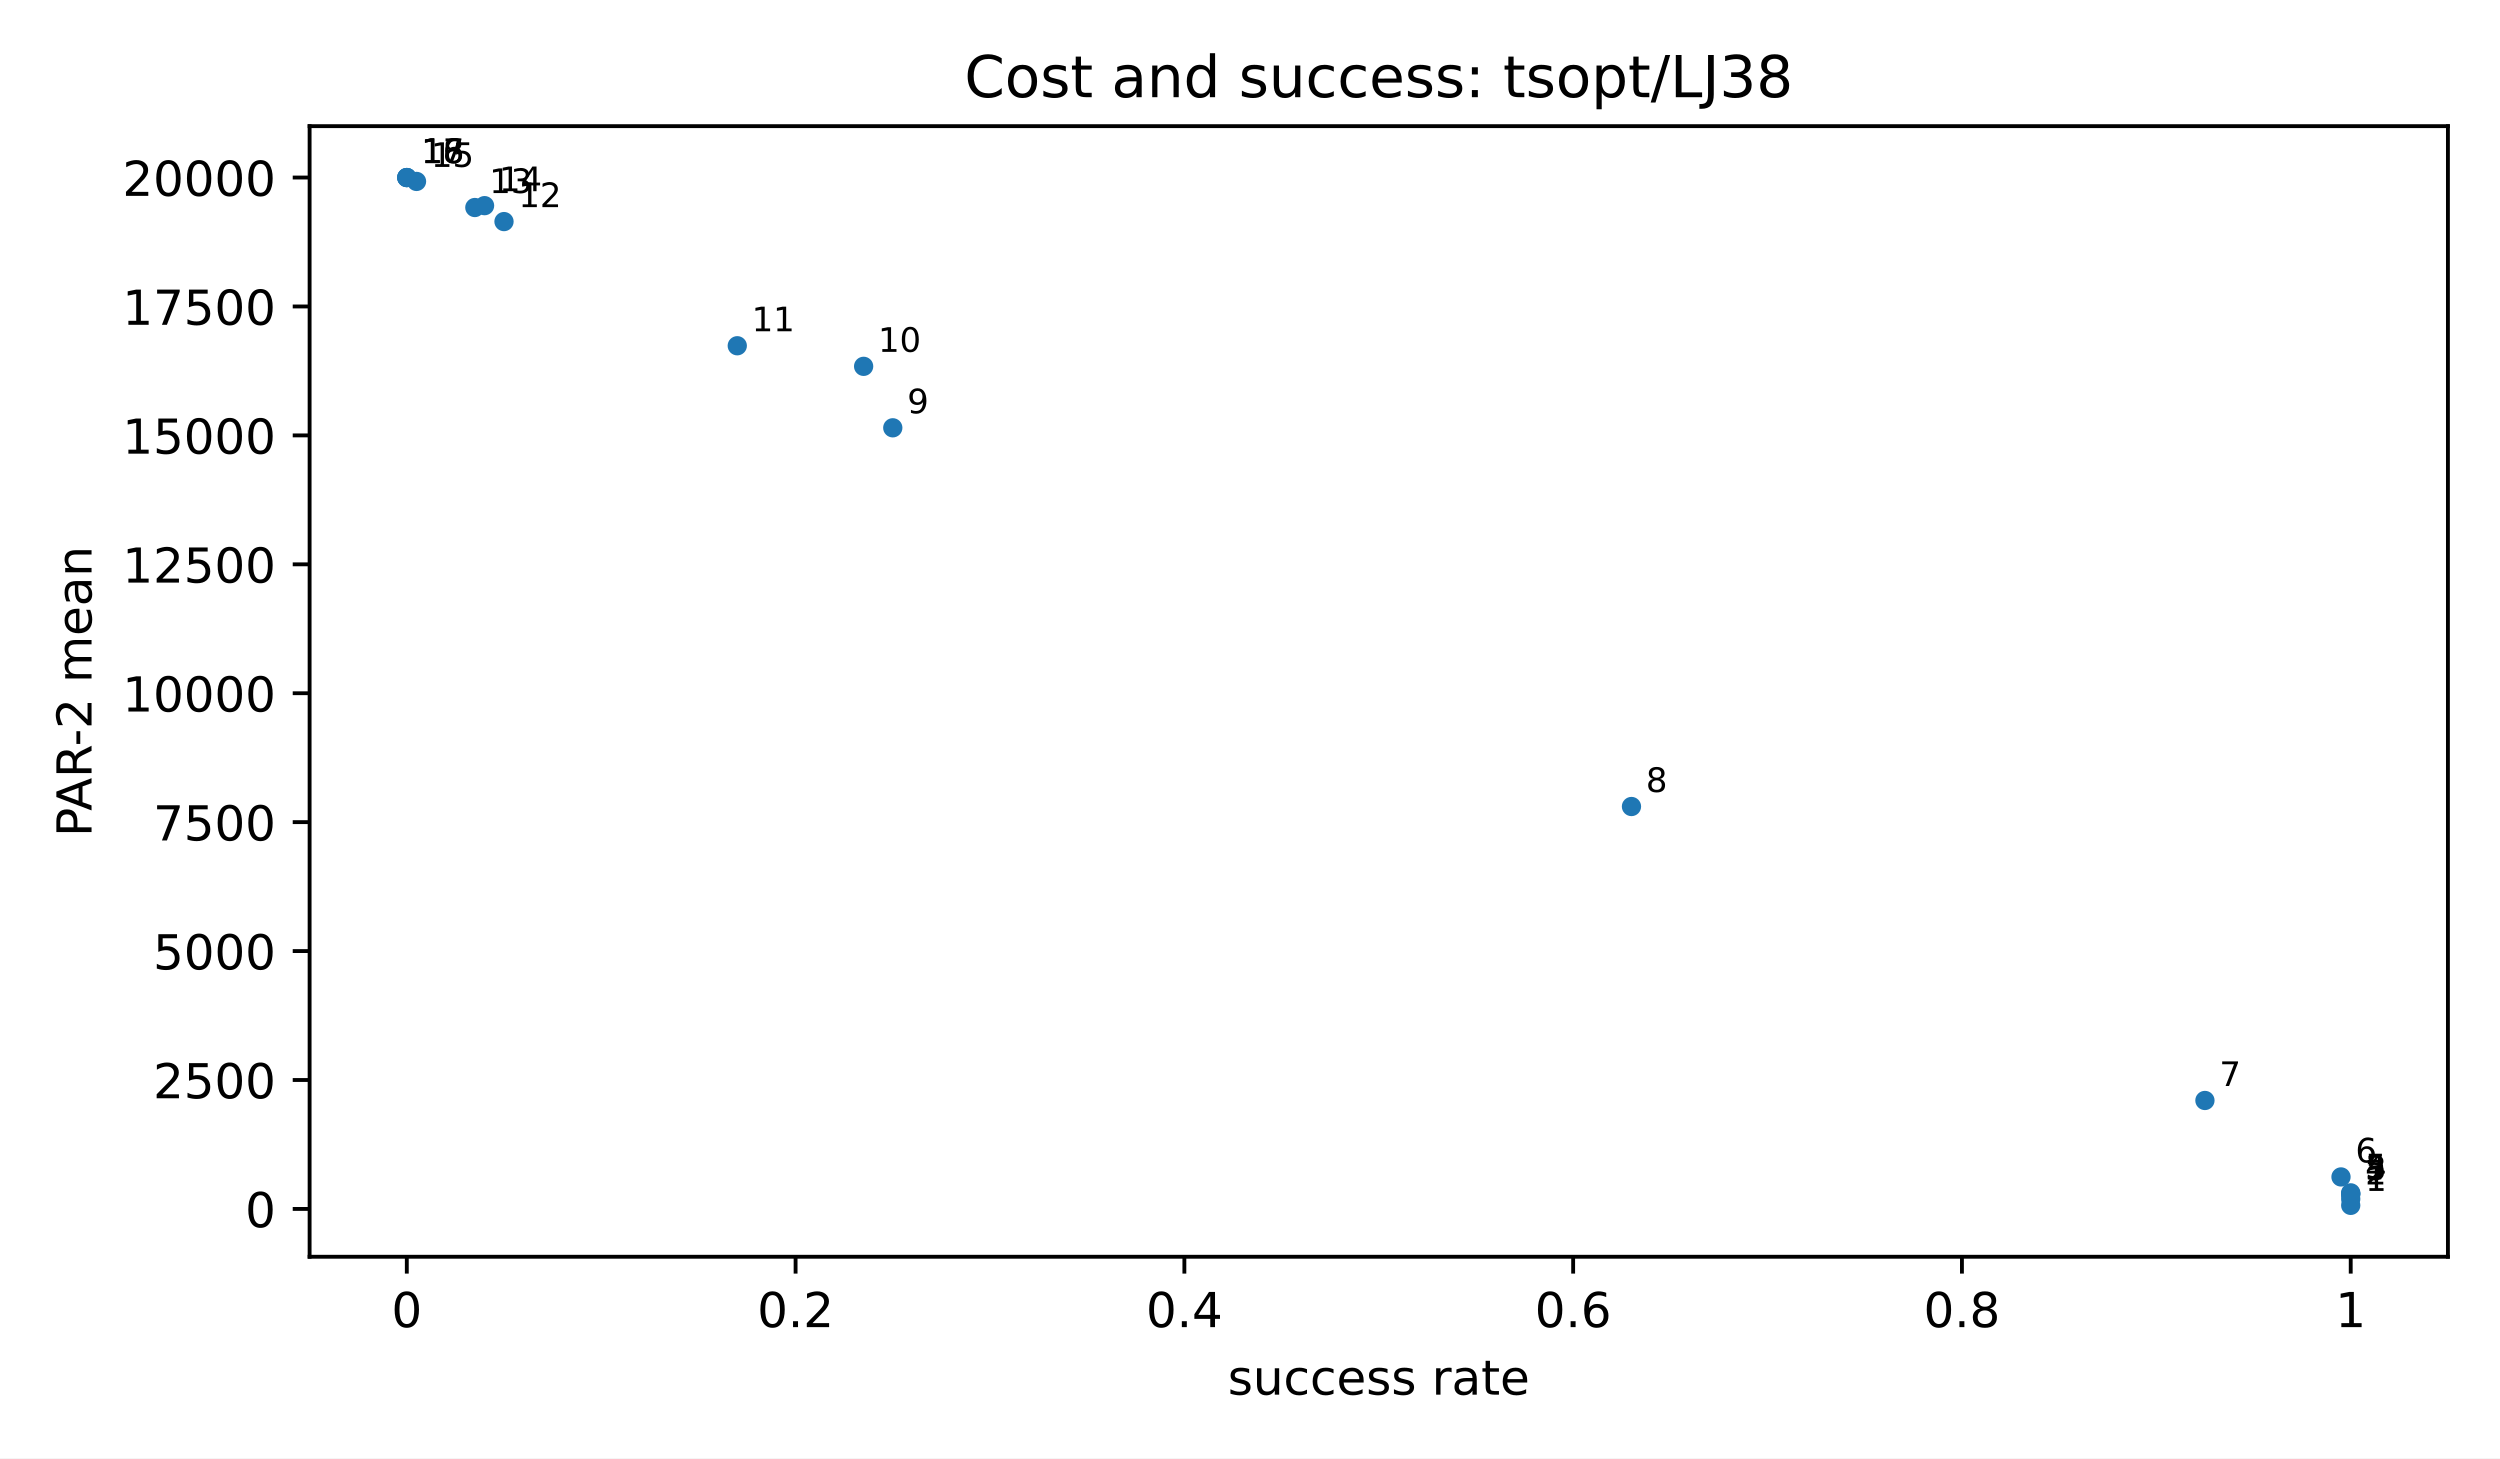
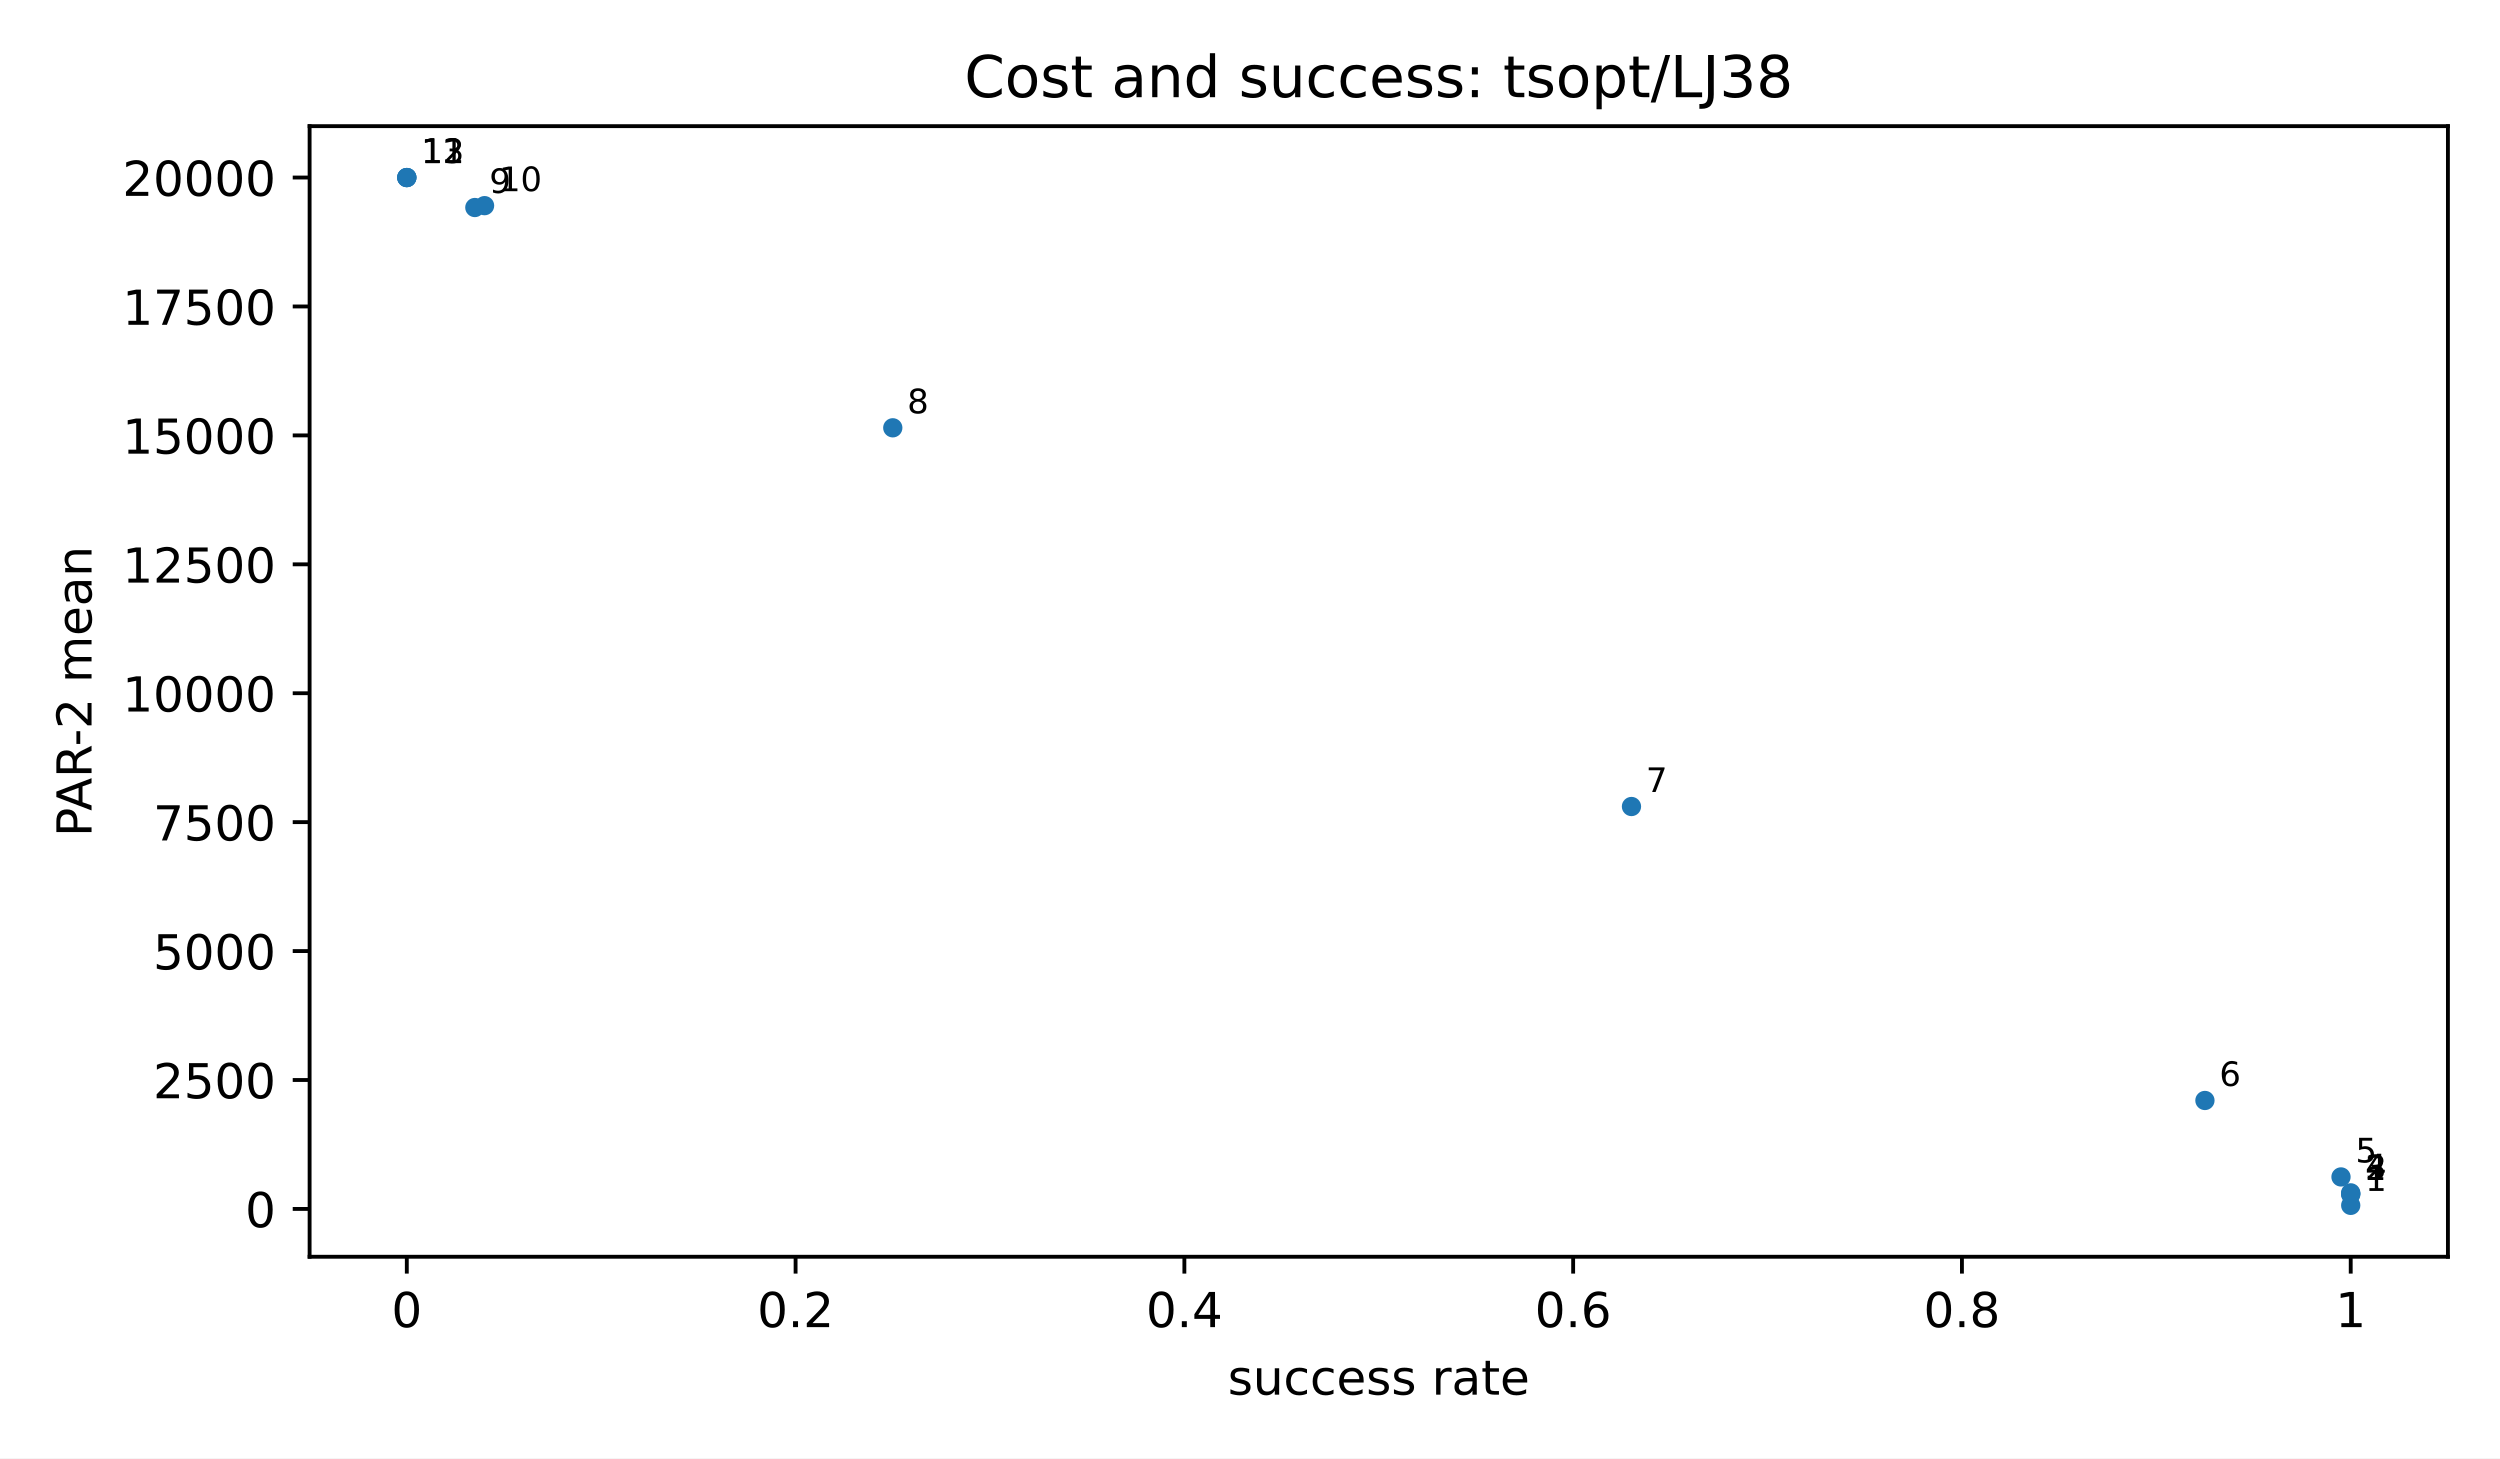
<svg xmlns="http://www.w3.org/2000/svg" xmlns:xlink="http://www.w3.org/1999/xlink" width="518.4pt" height="302.4pt" viewBox="0 0 518.4 302.4" version="1.1">
  <defs>
    <style type="text/css">*{stroke-linejoin: round; stroke-linecap: butt}</style>
  </defs>
  <g id="figure_1">
    <g id="patch_1">
      <path d="M 0 302.4  L 518.4 302.4  L 518.4 0  L 0 0  z " style="fill: #ffffff" />
    </g>
    <g id="axes_1">
      <g id="patch_2">
        <path d="M 64.2 260.6  L 507.6 260.6  L 507.6 26.16  L 64.2 26.16  z " style="fill: #ffffff" />
      </g>
      <g id="PathCollection_1">
        <defs>
          <path id="m2d8934182f" d="M 0 2  C 0.53 2 1.039 1.789 1.414 1.414  C 1.789 1.039 2 0.53 2 0  C 2 -0.53 1.789 -1.039 1.414 -1.414  C 1.039 -1.789 0.53 -2 0 -2  C -0.53 -2 -1.039 -1.789 -1.414 -1.414  C -1.789 -1.039 -2 -0.53 -2 0  C -2 0.53 -1.789 1.039 -1.414 1.414  C -1.039 1.789 -0.53 2 0 2  z " />
        </defs>
        <g clip-path="url(#p3300185fd4)">
          <use xlink:href="#m2d8934182f" x="487.445" y="249.944" style="fill: #1f77b4" />
-           <use xlink:href="#m2d8934182f" x="487.445" y="248.619" style="fill: #1f77b4" />
          <use xlink:href="#m2d8934182f" x="487.445" y="247.681" style="fill: #1f77b4" />
          <use xlink:href="#m2d8934182f" x="487.445" y="247.548" style="fill: #1f77b4" />
          <use xlink:href="#m2d8934182f" x="487.445" y="247.351" style="fill: #1f77b4" />
          <use xlink:href="#m2d8934182f" x="485.43" y="244.05" style="fill: #1f77b4" />
          <use xlink:href="#m2d8934182f" x="457.214" y="228.194" style="fill: #1f77b4" />
          <use xlink:href="#m2d8934182f" x="338.302" y="167.238" style="fill: #1f77b4" />
          <use xlink:href="#m2d8934182f" x="185.127" y="88.71" style="fill: #1f77b4" />
-           <use xlink:href="#m2d8934182f" x="179.081" y="75.964" style="fill: #1f77b4" />
-           <use xlink:href="#m2d8934182f" x="152.88" y="71.696" style="fill: #1f77b4" />
-           <use xlink:href="#m2d8934182f" x="104.509" y="45.947" style="fill: #1f77b4" />
          <use xlink:href="#m2d8934182f" x="98.463" y="43.031" style="fill: #1f77b4" />
          <use xlink:href="#m2d8934182f" x="100.478" y="42.644" style="fill: #1f77b4" />
-           <use xlink:href="#m2d8934182f" x="86.37" y="37.621" style="fill: #1f77b4" />
          <use xlink:href="#m2d8934182f" x="84.355" y="36.816" style="fill: #1f77b4" />
          <use xlink:href="#m2d8934182f" x="84.355" y="36.816" style="fill: #1f77b4" />
          <use xlink:href="#m2d8934182f" x="84.355" y="36.816" style="fill: #1f77b4" />
        </g>
      </g>
      <g id="matplotlib.axis_1">
        <g id="xtick_1">
          <g id="line2d_1">
            <defs>
              <path id="m8ea4d47d77" d="M 0 0  L 0 3.5  " style="stroke: #000000; stroke-width: 0.8" />
            </defs>
            <g>
              <use xlink:href="#m8ea4d47d77" x="84.355" y="260.6" style="stroke: #000000; stroke-width: 0.8" />
            </g>
          </g>
          <g id="text_1">
            <text style="font-size: 10px; font-family: 'DejaVu Sans', 'Bitstream Vera Sans', 'Computer Modern Sans Serif', 'Lucida Grande', 'Verdana', 'Geneva', 'Lucid', 'Arial', 'Helvetica', 'Avant Garde', sans-serif; text-anchor: middle" x="84.355" y="275.198" transform="rotate(-0 84.35455 275.1977)">0</text>
          </g>
        </g>
        <g id="xtick_2">
          <g id="line2d_2">
            <g>
              <use xlink:href="#m8ea4d47d77" x="164.973" y="260.6" style="stroke: #000000; stroke-width: 0.8" />
            </g>
          </g>
          <g id="text_2">
            <text style="font-size: 10px; font-family: 'DejaVu Sans', 'Bitstream Vera Sans', 'Computer Modern Sans Serif', 'Lucida Grande', 'Verdana', 'Geneva', 'Lucid', 'Arial', 'Helvetica', 'Avant Garde', sans-serif; text-anchor: middle" x="164.973" y="275.198" transform="rotate(-0 164.9727 275.1977)">0.2</text>
          </g>
        </g>
        <g id="xtick_3">
          <g id="line2d_3">
            <g>
              <use xlink:href="#m8ea4d47d77" x="245.591" y="260.6" style="stroke: #000000; stroke-width: 0.8" />
            </g>
          </g>
          <g id="text_3">
            <text style="font-size: 10px; font-family: 'DejaVu Sans', 'Bitstream Vera Sans', 'Computer Modern Sans Serif', 'Lucida Grande', 'Verdana', 'Geneva', 'Lucid', 'Arial', 'Helvetica', 'Avant Garde', sans-serif; text-anchor: middle" x="245.591" y="275.198" transform="rotate(-0 245.5909 275.1977)">0.4</text>
          </g>
        </g>
        <g id="xtick_4">
          <g id="line2d_4">
            <g>
              <use xlink:href="#m8ea4d47d77" x="326.209" y="260.6" style="stroke: #000000; stroke-width: 0.8" />
            </g>
          </g>
          <g id="text_4">
            <text style="font-size: 10px; font-family: 'DejaVu Sans', 'Bitstream Vera Sans', 'Computer Modern Sans Serif', 'Lucida Grande', 'Verdana', 'Geneva', 'Lucid', 'Arial', 'Helvetica', 'Avant Garde', sans-serif; text-anchor: middle" x="326.209" y="275.198" transform="rotate(-0 326.2091 275.1977)">0.6</text>
          </g>
        </g>
        <g id="xtick_5">
          <g id="line2d_5">
            <g>
              <use xlink:href="#m8ea4d47d77" x="406.827" y="260.6" style="stroke: #000000; stroke-width: 0.8" />
            </g>
          </g>
          <g id="text_5">
            <text style="font-size: 10px; font-family: 'DejaVu Sans', 'Bitstream Vera Sans', 'Computer Modern Sans Serif', 'Lucida Grande', 'Verdana', 'Geneva', 'Lucid', 'Arial', 'Helvetica', 'Avant Garde', sans-serif; text-anchor: middle" x="406.827" y="275.198" transform="rotate(-0 406.8273 275.1977)">0.8</text>
          </g>
        </g>
        <g id="xtick_6">
          <g id="line2d_6">
            <g>
              <use xlink:href="#m8ea4d47d77" x="487.445" y="260.6" style="stroke: #000000; stroke-width: 0.8" />
            </g>
          </g>
          <g id="text_6">
            <text style="font-size: 10px; font-family: 'DejaVu Sans', 'Bitstream Vera Sans', 'Computer Modern Sans Serif', 'Lucida Grande', 'Verdana', 'Geneva', 'Lucid', 'Arial', 'Helvetica', 'Avant Garde', sans-serif; text-anchor: middle" x="487.445" y="275.198" transform="rotate(-0 487.4455 275.1977)">1</text>
          </g>
        </g>
        <g id="text_7">
          <text style="font-size: 10px; font-family: 'DejaVu Sans', 'Bitstream Vera Sans', 'Computer Modern Sans Serif', 'Lucida Grande', 'Verdana', 'Geneva', 'Lucid', 'Arial', 'Helvetica', 'Avant Garde', sans-serif; text-anchor: middle" x="285.9" y="289.198" transform="rotate(-0 285.9 289.1977)">success rate</text>
        </g>
      </g>
      <g id="matplotlib.axis_2">
        <g id="ytick_1">
          <g id="line2d_7">
            <defs>
              <path id="md659df78fa" d="M 0 0  L -3.5 0  " style="stroke: #000000; stroke-width: 0.8" />
            </defs>
            <g>
              <use xlink:href="#md659df78fa" x="64.2" y="250.679" style="stroke: #000000; stroke-width: 0.8" />
            </g>
          </g>
          <g id="text_8">
            <text style="font-size: 10px; font-family: 'DejaVu Sans', 'Bitstream Vera Sans', 'Computer Modern Sans Serif', 'Lucida Grande', 'Verdana', 'Geneva', 'Lucid', 'Arial', 'Helvetica', 'Avant Garde', sans-serif; text-anchor: end" x="57.2" y="254.478" transform="rotate(-0 57.2 254.4775)">0</text>
          </g>
        </g>
        <g id="ytick_2">
          <g id="line2d_8">
            <g>
              <use xlink:href="#md659df78fa" x="64.2" y="223.946" style="stroke: #000000; stroke-width: 0.8" />
            </g>
          </g>
          <g id="text_9">
            <text style="font-size: 10px; font-family: 'DejaVu Sans', 'Bitstream Vera Sans', 'Computer Modern Sans Serif', 'Lucida Grande', 'Verdana', 'Geneva', 'Lucid', 'Arial', 'Helvetica', 'Avant Garde', sans-serif; text-anchor: end" x="57.2" y="227.745" transform="rotate(-0 57.2 227.7447)">2500</text>
          </g>
        </g>
        <g id="ytick_3">
          <g id="line2d_9">
            <g>
              <use xlink:href="#md659df78fa" x="64.2" y="197.213" style="stroke: #000000; stroke-width: 0.8" />
            </g>
          </g>
          <g id="text_10">
            <text style="font-size: 10px; font-family: 'DejaVu Sans', 'Bitstream Vera Sans', 'Computer Modern Sans Serif', 'Lucida Grande', 'Verdana', 'Geneva', 'Lucid', 'Arial', 'Helvetica', 'Avant Garde', sans-serif; text-anchor: end" x="57.2" y="201.012" transform="rotate(-0 57.2 201.0119)">5000</text>
          </g>
        </g>
        <g id="ytick_4">
          <g id="line2d_10">
            <g>
              <use xlink:href="#md659df78fa" x="64.2" y="170.48" style="stroke: #000000; stroke-width: 0.8" />
            </g>
          </g>
          <g id="text_11">
            <text style="font-size: 10px; font-family: 'DejaVu Sans', 'Bitstream Vera Sans', 'Computer Modern Sans Serif', 'Lucida Grande', 'Verdana', 'Geneva', 'Lucid', 'Arial', 'Helvetica', 'Avant Garde', sans-serif; text-anchor: end" x="57.2" y="174.279" transform="rotate(-0 57.2 174.2791)">7500</text>
          </g>
        </g>
        <g id="ytick_5">
          <g id="line2d_11">
            <g>
              <use xlink:href="#md659df78fa" x="64.2" y="143.748" style="stroke: #000000; stroke-width: 0.8" />
            </g>
          </g>
          <g id="text_12">
            <text style="font-size: 10px; font-family: 'DejaVu Sans', 'Bitstream Vera Sans', 'Computer Modern Sans Serif', 'Lucida Grande', 'Verdana', 'Geneva', 'Lucid', 'Arial', 'Helvetica', 'Avant Garde', sans-serif; text-anchor: end" x="57.2" y="147.546" transform="rotate(-0 57.2 147.5464)">10000</text>
          </g>
        </g>
        <g id="ytick_6">
          <g id="line2d_12">
            <g>
              <use xlink:href="#md659df78fa" x="64.2" y="117.015" style="stroke: #000000; stroke-width: 0.8" />
            </g>
          </g>
          <g id="text_13">
            <text style="font-size: 10px; font-family: 'DejaVu Sans', 'Bitstream Vera Sans', 'Computer Modern Sans Serif', 'Lucida Grande', 'Verdana', 'Geneva', 'Lucid', 'Arial', 'Helvetica', 'Avant Garde', sans-serif; text-anchor: end" x="57.2" y="120.814" transform="rotate(-0 57.2 120.8136)">12500</text>
          </g>
        </g>
        <g id="ytick_7">
          <g id="line2d_13">
            <g>
              <use xlink:href="#md659df78fa" x="64.2" y="90.282" style="stroke: #000000; stroke-width: 0.8" />
            </g>
          </g>
          <g id="text_14">
            <text style="font-size: 10px; font-family: 'DejaVu Sans', 'Bitstream Vera Sans', 'Computer Modern Sans Serif', 'Lucida Grande', 'Verdana', 'Geneva', 'Lucid', 'Arial', 'Helvetica', 'Avant Garde', sans-serif; text-anchor: end" x="57.2" y="94.081" transform="rotate(-0 57.2 94.08077)">15000</text>
          </g>
        </g>
        <g id="ytick_8">
          <g id="line2d_14">
            <g>
              <use xlink:href="#md659df78fa" x="64.2" y="63.549" style="stroke: #000000; stroke-width: 0.8" />
            </g>
          </g>
          <g id="text_15">
            <text style="font-size: 10px; font-family: 'DejaVu Sans', 'Bitstream Vera Sans', 'Computer Modern Sans Serif', 'Lucida Grande', 'Verdana', 'Geneva', 'Lucid', 'Arial', 'Helvetica', 'Avant Garde', sans-serif; text-anchor: end" x="57.2" y="67.348" transform="rotate(-0 57.2 67.34798)">17500</text>
          </g>
        </g>
        <g id="ytick_9">
          <g id="line2d_15">
            <g>
              <use xlink:href="#md659df78fa" x="64.2" y="36.816" style="stroke: #000000; stroke-width: 0.8" />
            </g>
          </g>
          <g id="text_16">
            <text style="font-size: 10px; font-family: 'DejaVu Sans', 'Bitstream Vera Sans', 'Computer Modern Sans Serif', 'Lucida Grande', 'Verdana', 'Geneva', 'Lucid', 'Arial', 'Helvetica', 'Avant Garde', sans-serif; text-anchor: end" x="57.2" y="40.615" transform="rotate(-0 57.2 40.61519)">20000</text>
          </g>
        </g>
        <g id="text_17">
          <text style="font-size: 10px; font-family: 'DejaVu Sans', 'Bitstream Vera Sans', 'Computer Modern Sans Serif', 'Lucida Grande', 'Verdana', 'Geneva', 'Lucid', 'Arial', 'Helvetica', 'Avant Garde', sans-serif; text-anchor: middle" x="18.985" y="143.38" transform="rotate(-90 18.98516 143.38)">PAR-2 mean</text>
        </g>
      </g>
      <g id="patch_3">
        <path d="M 64.2 260.6  L 64.2 26.16  " style="fill: none; stroke: #000000; stroke-width: 0.8; stroke-linejoin: miter; stroke-linecap: square" />
      </g>
      <g id="patch_4">
        <path d="M 507.6 260.6  L 507.6 26.16  " style="fill: none; stroke: #000000; stroke-width: 0.8; stroke-linejoin: miter; stroke-linecap: square" />
      </g>
      <g id="patch_5">
        <path d="M 64.2 260.6  L 507.6 260.6  " style="fill: none; stroke: #000000; stroke-width: 0.8; stroke-linejoin: miter; stroke-linecap: square" />
      </g>
      <g id="patch_6">
        <path d="M 64.2 26.16  L 507.6 26.16  " style="fill: none; stroke: #000000; stroke-width: 0.8; stroke-linejoin: miter; stroke-linecap: square" />
      </g>
      <g id="text_18">
        <text style="font-size: 7px; font-family: 'DejaVu Sans', 'Bitstream Vera Sans', 'Computer Modern Sans Serif', 'Lucida Grande', 'Verdana', 'Geneva', 'Lucid', 'Arial', 'Helvetica', 'Avant Garde', sans-serif; text-anchor: start" x="490.445" y="246.944" transform="rotate(-0 490.4455 246.9436)">1</text>
      </g>
      <g id="text_19">
-         <text style="font-size: 7px; font-family: 'DejaVu Sans', 'Bitstream Vera Sans', 'Computer Modern Sans Serif', 'Lucida Grande', 'Verdana', 'Geneva', 'Lucid', 'Arial', 'Helvetica', 'Avant Garde', sans-serif; text-anchor: start" x="490.445" y="245.619" transform="rotate(-0 490.4455 245.6192)">2</text>
+         <text style="font-size: 7px; font-family: 'DejaVu Sans', 'Bitstream Vera Sans', 'Computer Modern Sans Serif', 'Lucida Grande', 'Verdana', 'Geneva', 'Lucid', 'Arial', 'Helvetica', 'Avant Garde', sans-serif; text-anchor: start" x="490.445" y="244.681" transform="rotate(-0 490.4455 244.6811)">2</text>
      </g>
      <g id="text_20">
-         <text style="font-size: 7px; font-family: 'DejaVu Sans', 'Bitstream Vera Sans', 'Computer Modern Sans Serif', 'Lucida Grande', 'Verdana', 'Geneva', 'Lucid', 'Arial', 'Helvetica', 'Avant Garde', sans-serif; text-anchor: start" x="490.445" y="244.681" transform="rotate(-0 490.4455 244.6811)">3</text>
+         <text style="font-size: 7px; font-family: 'DejaVu Sans', 'Bitstream Vera Sans', 'Computer Modern Sans Serif', 'Lucida Grande', 'Verdana', 'Geneva', 'Lucid', 'Arial', 'Helvetica', 'Avant Garde', sans-serif; text-anchor: start" x="490.445" y="244.548" transform="rotate(-0 490.4455 244.548)">3</text>
      </g>
      <g id="text_21">
-         <text style="font-size: 7px; font-family: 'DejaVu Sans', 'Bitstream Vera Sans', 'Computer Modern Sans Serif', 'Lucida Grande', 'Verdana', 'Geneva', 'Lucid', 'Arial', 'Helvetica', 'Avant Garde', sans-serif; text-anchor: start" x="490.445" y="244.548" transform="rotate(-0 490.4455 244.548)">4</text>
+         <text style="font-size: 7px; font-family: 'DejaVu Sans', 'Bitstream Vera Sans', 'Computer Modern Sans Serif', 'Lucida Grande', 'Verdana', 'Geneva', 'Lucid', 'Arial', 'Helvetica', 'Avant Garde', sans-serif; text-anchor: start" x="490.445" y="244.351" transform="rotate(-0 490.4455 244.3511)">4</text>
      </g>
      <g id="text_22">
-         <text style="font-size: 7px; font-family: 'DejaVu Sans', 'Bitstream Vera Sans', 'Computer Modern Sans Serif', 'Lucida Grande', 'Verdana', 'Geneva', 'Lucid', 'Arial', 'Helvetica', 'Avant Garde', sans-serif; text-anchor: start" x="490.445" y="244.351" transform="rotate(-0 490.4455 244.3511)">5</text>
+         <text style="font-size: 7px; font-family: 'DejaVu Sans', 'Bitstream Vera Sans', 'Computer Modern Sans Serif', 'Lucida Grande', 'Verdana', 'Geneva', 'Lucid', 'Arial', 'Helvetica', 'Avant Garde', sans-serif; text-anchor: start" x="488.43" y="241.05" transform="rotate(-0 488.43 241.0501)">5</text>
      </g>
      <g id="text_23">
-         <text style="font-size: 7px; font-family: 'DejaVu Sans', 'Bitstream Vera Sans', 'Computer Modern Sans Serif', 'Lucida Grande', 'Verdana', 'Geneva', 'Lucid', 'Arial', 'Helvetica', 'Avant Garde', sans-serif; text-anchor: start" x="488.43" y="241.05" transform="rotate(-0 488.43 241.0501)">6</text>
+         <text style="font-size: 7px; font-family: 'DejaVu Sans', 'Bitstream Vera Sans', 'Computer Modern Sans Serif', 'Lucida Grande', 'Verdana', 'Geneva', 'Lucid', 'Arial', 'Helvetica', 'Avant Garde', sans-serif; text-anchor: start" x="460.214" y="225.194" transform="rotate(-0 460.2136 225.1941)">6</text>
      </g>
      <g id="text_24">
-         <text style="font-size: 7px; font-family: 'DejaVu Sans', 'Bitstream Vera Sans', 'Computer Modern Sans Serif', 'Lucida Grande', 'Verdana', 'Geneva', 'Lucid', 'Arial', 'Helvetica', 'Avant Garde', sans-serif; text-anchor: start" x="460.214" y="225.194" transform="rotate(-0 460.2136 225.1941)">7</text>
+         <text style="font-size: 7px; font-family: 'DejaVu Sans', 'Bitstream Vera Sans', 'Computer Modern Sans Serif', 'Lucida Grande', 'Verdana', 'Geneva', 'Lucid', 'Arial', 'Helvetica', 'Avant Garde', sans-serif; text-anchor: start" x="341.302" y="164.238" transform="rotate(-0 341.3018 164.2383)">7</text>
      </g>
      <g id="text_25">
-         <text style="font-size: 7px; font-family: 'DejaVu Sans', 'Bitstream Vera Sans', 'Computer Modern Sans Serif', 'Lucida Grande', 'Verdana', 'Geneva', 'Lucid', 'Arial', 'Helvetica', 'Avant Garde', sans-serif; text-anchor: start" x="341.302" y="164.238" transform="rotate(-0 341.3018 164.2383)">8</text>
+         <text style="font-size: 7px; font-family: 'DejaVu Sans', 'Bitstream Vera Sans', 'Computer Modern Sans Serif', 'Lucida Grande', 'Verdana', 'Geneva', 'Lucid', 'Arial', 'Helvetica', 'Avant Garde', sans-serif; text-anchor: start" x="188.127" y="85.71" transform="rotate(-0 188.1273 85.71011)">8</text>
      </g>
      <g id="text_26">
-         <text style="font-size: 7px; font-family: 'DejaVu Sans', 'Bitstream Vera Sans', 'Computer Modern Sans Serif', 'Lucida Grande', 'Verdana', 'Geneva', 'Lucid', 'Arial', 'Helvetica', 'Avant Garde', sans-serif; text-anchor: start" x="188.127" y="85.71" transform="rotate(-0 188.1273 85.71011)">9</text>
+         <text style="font-size: 7px; font-family: 'DejaVu Sans', 'Bitstream Vera Sans', 'Computer Modern Sans Serif', 'Lucida Grande', 'Verdana', 'Geneva', 'Lucid', 'Arial', 'Helvetica', 'Avant Garde', sans-serif; text-anchor: start" x="101.463" y="40.031" transform="rotate(-0 101.4627 40.03099)">9</text>
      </g>
      <g id="text_27">
-         <text style="font-size: 7px; font-family: 'DejaVu Sans', 'Bitstream Vera Sans', 'Computer Modern Sans Serif', 'Lucida Grande', 'Verdana', 'Geneva', 'Lucid', 'Arial', 'Helvetica', 'Avant Garde', sans-serif; text-anchor: start" x="182.081" y="72.964" transform="rotate(-0 182.0809 72.96424)">10</text>
+         <text style="font-size: 7px; font-family: 'DejaVu Sans', 'Bitstream Vera Sans', 'Computer Modern Sans Serif', 'Lucida Grande', 'Verdana', 'Geneva', 'Lucid', 'Arial', 'Helvetica', 'Avant Garde', sans-serif; text-anchor: start" x="103.478" y="39.644" transform="rotate(-0 103.4782 39.64433)">10</text>
      </g>
      <g id="text_28">
-         <text style="font-size: 7px; font-family: 'DejaVu Sans', 'Bitstream Vera Sans', 'Computer Modern Sans Serif', 'Lucida Grande', 'Verdana', 'Geneva', 'Lucid', 'Arial', 'Helvetica', 'Avant Garde', sans-serif; text-anchor: start" x="155.88" y="68.696" transform="rotate(-0 155.88 68.69618)">11</text>
+         <text style="font-size: 7px; font-family: 'DejaVu Sans', 'Bitstream Vera Sans', 'Computer Modern Sans Serif', 'Lucida Grande', 'Verdana', 'Geneva', 'Lucid', 'Arial', 'Helvetica', 'Avant Garde', sans-serif; text-anchor: start" x="87.355" y="33.816" transform="rotate(-0 87.35455 33.81636)">11</text>
      </g>
      <g id="text_29">
-         <text style="font-size: 7px; font-family: 'DejaVu Sans', 'Bitstream Vera Sans', 'Computer Modern Sans Serif', 'Lucida Grande', 'Verdana', 'Geneva', 'Lucid', 'Arial', 'Helvetica', 'Avant Garde', sans-serif; text-anchor: start" x="107.509" y="42.947" transform="rotate(-0 107.5091 42.947)">12</text>
+         <text style="font-size: 7px; font-family: 'DejaVu Sans', 'Bitstream Vera Sans', 'Computer Modern Sans Serif', 'Lucida Grande', 'Verdana', 'Geneva', 'Lucid', 'Arial', 'Helvetica', 'Avant Garde', sans-serif; text-anchor: start" x="87.355" y="33.816" transform="rotate(-0 87.35455 33.81636)">12</text>
      </g>
      <g id="text_30">
-         <text style="font-size: 7px; font-family: 'DejaVu Sans', 'Bitstream Vera Sans', 'Computer Modern Sans Serif', 'Lucida Grande', 'Verdana', 'Geneva', 'Lucid', 'Arial', 'Helvetica', 'Avant Garde', sans-serif; text-anchor: start" x="101.463" y="40.031" transform="rotate(-0 101.4627 40.03099)">13</text>
+         <text style="font-size: 7px; font-family: 'DejaVu Sans', 'Bitstream Vera Sans', 'Computer Modern Sans Serif', 'Lucida Grande', 'Verdana', 'Geneva', 'Lucid', 'Arial', 'Helvetica', 'Avant Garde', sans-serif; text-anchor: start" x="87.355" y="33.816" transform="rotate(-0 87.35455 33.81636)">13</text>
      </g>
      <g id="text_31">
-         <text style="font-size: 7px; font-family: 'DejaVu Sans', 'Bitstream Vera Sans', 'Computer Modern Sans Serif', 'Lucida Grande', 'Verdana', 'Geneva', 'Lucid', 'Arial', 'Helvetica', 'Avant Garde', sans-serif; text-anchor: start" x="103.478" y="39.644" transform="rotate(-0 103.4782 39.64433)">14</text>
-       </g>
-       <g id="text_32">
-         <text style="font-size: 7px; font-family: 'DejaVu Sans', 'Bitstream Vera Sans', 'Computer Modern Sans Serif', 'Lucida Grande', 'Verdana', 'Geneva', 'Lucid', 'Arial', 'Helvetica', 'Avant Garde', sans-serif; text-anchor: start" x="89.37" y="34.621" transform="rotate(-0 89.37 34.62086)">15</text>
-       </g>
-       <g id="text_33">
-         <text style="font-size: 7px; font-family: 'DejaVu Sans', 'Bitstream Vera Sans', 'Computer Modern Sans Serif', 'Lucida Grande', 'Verdana', 'Geneva', 'Lucid', 'Arial', 'Helvetica', 'Avant Garde', sans-serif; text-anchor: start" x="87.355" y="33.816" transform="rotate(-0 87.35455 33.81636)">16</text>
-       </g>
-       <g id="text_34">
-         <text style="font-size: 7px; font-family: 'DejaVu Sans', 'Bitstream Vera Sans', 'Computer Modern Sans Serif', 'Lucida Grande', 'Verdana', 'Geneva', 'Lucid', 'Arial', 'Helvetica', 'Avant Garde', sans-serif; text-anchor: start" x="87.355" y="33.816" transform="rotate(-0 87.35455 33.81636)">17</text>
-       </g>
-       <g id="text_35">
-         <text style="font-size: 7px; font-family: 'DejaVu Sans', 'Bitstream Vera Sans', 'Computer Modern Sans Serif', 'Lucida Grande', 'Verdana', 'Geneva', 'Lucid', 'Arial', 'Helvetica', 'Avant Garde', sans-serif; text-anchor: start" x="87.355" y="33.816" transform="rotate(-0 87.35455 33.81636)">18</text>
-       </g>
-       <g id="text_36">
        <text style="font-size: 12px; font-family: 'DejaVu Sans', 'Bitstream Vera Sans', 'Computer Modern Sans Serif', 'Lucida Grande', 'Verdana', 'Geneva', 'Lucid', 'Arial', 'Helvetica', 'Avant Garde', sans-serif; text-anchor: middle" x="285.9" y="20.16" transform="rotate(-0 285.9 20.16)">Cost and success: tsopt/LJ38</text>
      </g>
    </g>
  </g>
  <defs>
    <clipPath id="p3300185fd4">
      <rect x="64.2" y="26.16" width="443.4" height="234.44" />
    </clipPath>
  </defs>
</svg>
